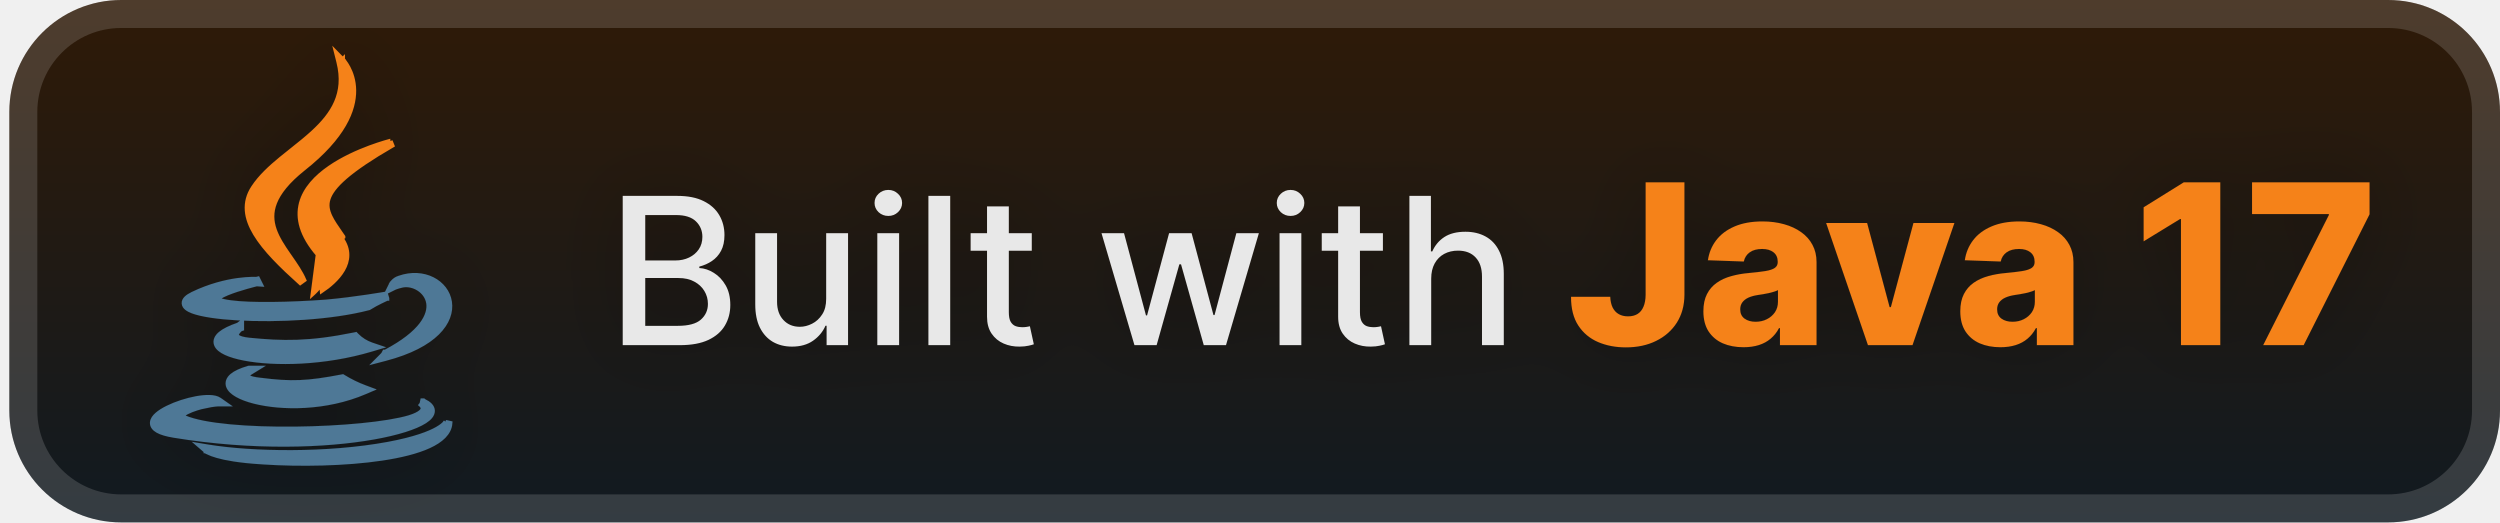
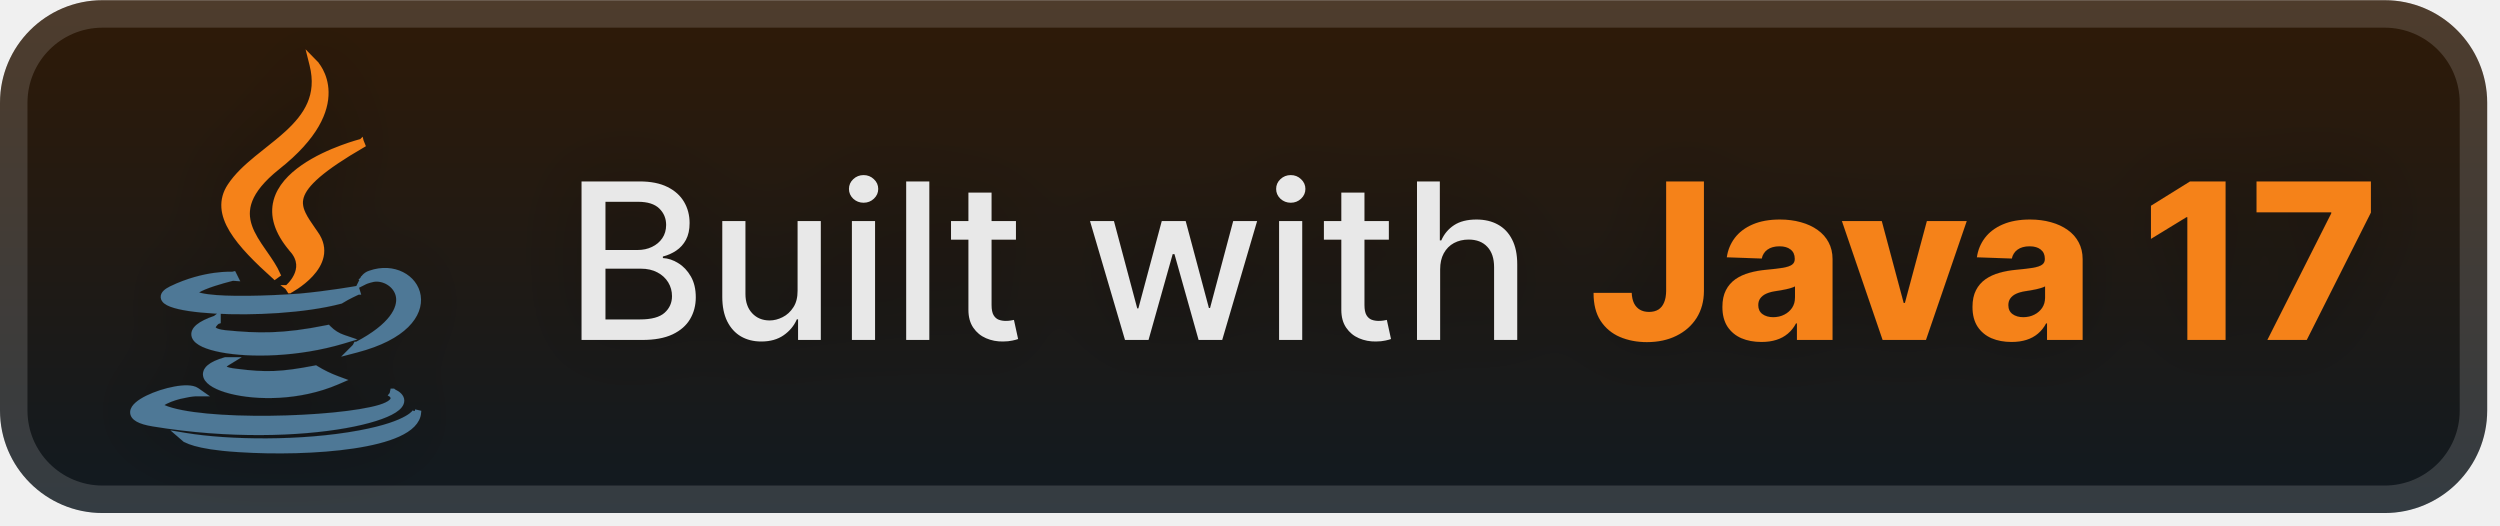
- <svg xmlns="http://www.w3.org/2000/svg" width="134" height="28" viewBox="0 0 134 28" fill="none">
+ <svg xmlns="http://www.w3.org/2000/svg" width="195" height="41" viewBox="0 0 195 41" fill="none">
  <g clip-path="url(#clip0_40_404)">
-     <rect x="0.5" y="-3.05176e-05" width="133.5" height="28" rx="6" fill="url(#paint0_linear_40_404)" />
+     <rect x="0" y="0.015" width="194.001" height="40.001" rx="8" fill="url(#paint0_linear_40_404)" />
    <g filter="url(#filter0_d_40_404)">
-       <path d="M9.32 23.338C13.586 24.038 17.478 23.886 20.032 23.432C21.305 23.205 22.261 22.901 22.763 22.58C22.89 22.499 22.993 22.414 23.066 22.323C23.139 22.232 23.186 22.128 23.184 22.016C23.179 21.796 22.993 21.63 22.728 21.504L22.699 21.48H22.654H22.648L22.61 21.657C22.574 21.701 22.574 21.701 22.574 21.701L22.576 21.703C22.578 21.705 22.582 21.709 22.587 21.714C22.598 21.725 22.611 21.74 22.625 21.76C22.653 21.801 22.674 21.849 22.671 21.898C22.669 21.943 22.647 22.012 22.544 22.097C22.438 22.185 22.253 22.284 21.941 22.38C20.767 22.732 18.283 22.965 15.816 22.992C14.584 23.005 13.363 22.967 12.317 22.868C11.267 22.769 10.408 22.609 9.893 22.385L9.893 22.384C9.808 22.348 9.772 22.317 9.76 22.3C9.754 22.292 9.755 22.292 9.757 22.287C9.757 22.287 9.757 22.286 9.757 22.285C9.763 22.27 9.783 22.241 9.831 22.203C9.877 22.166 9.94 22.127 10.016 22.087C10.322 21.929 10.778 21.798 10.995 21.764L10.995 21.765L11.004 21.763C11.23 21.71 11.404 21.684 11.519 21.671C11.577 21.665 11.62 21.662 11.649 21.66C11.663 21.659 11.673 21.659 11.68 21.659L11.687 21.659L11.688 21.659H11.688H11.688L11.688 21.659L11.688 21.659L11.688 21.659L12.085 21.659L11.76 21.431C11.627 21.338 11.434 21.302 11.229 21.296C11.018 21.29 10.773 21.315 10.518 21.361C10.007 21.455 9.437 21.64 8.991 21.86C8.767 21.97 8.57 22.091 8.424 22.218C8.283 22.34 8.169 22.488 8.161 22.654C8.152 22.835 8.269 22.979 8.457 23.084C8.644 23.189 8.928 23.274 9.32 23.338ZM9.32 23.338C9.32 23.338 9.32 23.338 9.32 23.338L9.34 23.215L9.32 23.338C9.32 23.338 9.32 23.338 9.32 23.338ZM23.885 22.628C23.884 22.63 23.881 22.634 23.877 22.641C23.868 22.655 23.85 22.679 23.819 22.712C23.758 22.777 23.642 22.876 23.435 22.994C23.02 23.231 22.243 23.54 20.81 23.807C17.551 24.412 13.509 24.34 11.138 23.95L10.699 23.877L11.037 24.168L11.118 24.073C11.037 24.168 11.037 24.168 11.037 24.168L11.037 24.168L11.037 24.169L11.039 24.169L11.041 24.172L11.05 24.178C11.056 24.183 11.065 24.189 11.076 24.197C11.1 24.212 11.133 24.231 11.18 24.254C11.274 24.301 11.423 24.361 11.649 24.425C12.086 24.55 12.819 24.689 14.018 24.763L14.135 24.771C16.062 24.897 18.5 24.861 20.478 24.564C21.465 24.416 22.346 24.201 22.992 23.904C23.63 23.611 24.083 23.216 24.124 22.687L23.885 22.632C23.883 22.631 23.883 22.631 23.883 22.631L23.884 22.631L23.884 22.63L23.884 22.629L23.885 22.628ZM23.885 22.628L23.885 22.628L23.885 22.627C23.885 22.627 23.885 22.628 23.885 22.628ZM13.43 19.959L13.43 19.959L13.431 19.959L13.431 19.959L13.431 19.959L13.809 19.727H13.365H13.364H13.347L13.33 19.732C12.915 19.85 12.619 19.988 12.437 20.142C12.345 20.221 12.278 20.308 12.243 20.404C12.207 20.503 12.208 20.604 12.242 20.7C12.307 20.884 12.485 21.041 12.715 21.17C12.949 21.302 13.259 21.419 13.623 21.512C15.074 21.885 17.46 21.912 19.57 21.005L19.857 20.882L19.564 20.773C19.163 20.624 18.777 20.436 18.412 20.211L18.371 20.186L18.323 20.195C16.484 20.55 15.607 20.585 13.95 20.372L13.947 20.372C13.604 20.337 13.417 20.28 13.321 20.227C13.275 20.2 13.259 20.179 13.254 20.17C13.25 20.163 13.249 20.157 13.251 20.147C13.258 20.117 13.29 20.072 13.342 20.026C13.365 20.005 13.388 19.988 13.405 19.976C13.413 19.97 13.42 19.965 13.425 19.962L13.43 19.959L13.43 19.959ZM12.957 17.526V17.274L12.771 17.416C12.328 17.567 12.012 17.725 11.817 17.888C11.619 18.054 11.518 18.253 11.594 18.462C11.662 18.65 11.859 18.796 12.107 18.911C12.362 19.03 12.701 19.129 13.103 19.206C14.707 19.515 17.387 19.477 19.914 18.72L20.29 18.608L19.918 18.482C19.615 18.379 19.339 18.206 19.114 17.977L19.066 17.928L19 17.942C16.558 18.439 15.148 18.404 13.343 18.226C13.002 18.19 12.826 18.124 12.742 18.061C12.703 18.031 12.688 18.005 12.681 17.987C12.675 17.968 12.674 17.945 12.682 17.916C12.698 17.853 12.748 17.782 12.806 17.72C12.834 17.691 12.86 17.667 12.879 17.65C12.884 17.646 12.888 17.642 12.892 17.639L12.957 17.617V17.527V17.526ZM13.862 15.037L13.818 14.948L13.734 14.968C13.722 14.968 13.705 14.967 13.685 14.966C13.637 14.965 13.568 14.964 13.48 14.966C13.303 14.97 13.049 14.985 12.737 15.028C12.113 15.115 11.255 15.315 10.316 15.769L10.316 15.769L10.315 15.769C10.174 15.839 10.063 15.911 9.986 15.986C9.91 16.061 9.855 16.154 9.862 16.261C9.869 16.368 9.934 16.451 10.011 16.512C10.089 16.575 10.194 16.628 10.316 16.675C10.803 16.861 11.688 16.988 12.747 17.048C14.872 17.169 17.768 17.026 19.76 16.503L19.779 16.498L19.796 16.487C19.986 16.366 20.221 16.243 20.411 16.15C20.506 16.104 20.588 16.065 20.647 16.038C20.676 16.024 20.7 16.014 20.715 16.006L20.734 15.998L20.738 15.996L20.739 15.996L20.74 15.996L20.74 15.996L20.74 15.996L20.74 15.995L20.668 15.758L20.689 15.881L20.668 15.758L20.668 15.758L20.667 15.758L20.666 15.758L20.663 15.759L20.65 15.761L20.596 15.771C20.55 15.779 20.481 15.79 20.394 15.805C20.219 15.834 19.969 15.874 19.67 15.918C19.071 16.007 18.273 16.114 17.476 16.185C15.52 16.328 13.432 16.363 12.379 16.221L12.378 16.221C12.07 16.181 11.872 16.134 11.755 16.084C11.697 16.059 11.669 16.038 11.657 16.025C11.656 16.024 11.655 16.023 11.654 16.023C11.657 16.017 11.662 16.009 11.674 15.995C11.695 15.972 11.728 15.944 11.776 15.912C11.872 15.848 12.008 15.781 12.17 15.714C12.492 15.58 12.894 15.456 13.217 15.364C13.378 15.318 13.519 15.28 13.619 15.255C13.67 15.242 13.71 15.232 13.737 15.225L13.757 15.22L13.96 15.234L13.863 15.039L13.862 15.037ZM21.081 15.308L20.968 15.252L20.802 15.587L21.136 15.42L21.136 15.42L21.136 15.42L21.136 15.42L21.136 15.42L21.136 15.42L21.14 15.418C21.143 15.417 21.149 15.414 21.157 15.411C21.173 15.404 21.198 15.394 21.234 15.381C21.305 15.356 21.415 15.322 21.569 15.287C22.15 15.175 22.857 15.578 22.968 16.228C23.077 16.866 22.621 17.839 20.659 18.868H20.611L20.576 18.937C20.562 18.965 20.548 18.986 20.539 18.999C20.534 19.005 20.531 19.009 20.529 19.011L20.527 19.013L20.527 19.013L20.205 19.337L20.648 19.221C21.996 18.869 22.895 18.376 23.44 17.838C23.987 17.298 24.18 16.709 24.099 16.184C23.938 15.132 22.715 14.438 21.398 14.903C21.247 14.947 21.141 15.034 21.073 15.107C21.039 15.144 21.013 15.179 20.996 15.205C20.988 15.218 20.981 15.229 20.977 15.237L20.971 15.247L20.97 15.25L20.969 15.251L20.969 15.252L20.969 15.252L20.969 15.252C20.969 15.252 20.968 15.252 21.081 15.308ZM20.527 19.013C20.527 19.013 20.527 19.013 20.527 19.013L20.527 19.013Z" fill="#4E7896" stroke="#4E7896" stroke-width="0.25" />
-       <path d="M17.05 13.637L17.049 13.636C16.16 12.605 15.94 11.692 16.147 10.9C16.352 10.118 16.965 9.489 17.669 9.002C18.375 8.513 19.188 8.154 19.823 7.918C20.14 7.8 20.414 7.712 20.609 7.653C20.706 7.624 20.784 7.602 20.837 7.588C20.864 7.58 20.885 7.575 20.899 7.571L20.915 7.567L20.919 7.566L20.921 7.566L20.921 7.565C20.921 7.565 20.921 7.565 20.951 7.687L20.921 7.565L21.014 7.795C19.86 8.464 19.054 9.012 18.509 9.481C17.963 9.951 17.691 10.332 17.588 10.666C17.487 10.994 17.542 11.294 17.697 11.618C17.825 11.888 18.017 12.163 18.235 12.478C18.284 12.549 18.334 12.621 18.385 12.695C18.385 12.696 18.386 12.696 18.386 12.697L18.283 12.767C19.186 14.024 17.947 15.1 17.261 15.564L17.05 13.637ZM17.05 13.637C17.292 13.914 17.391 14.178 17.41 14.415C17.43 14.654 17.369 14.877 17.276 15.07C17.183 15.264 17.058 15.426 16.956 15.539C16.905 15.595 16.861 15.639 16.829 15.669C16.813 15.684 16.801 15.695 16.792 15.702L16.783 15.71L16.781 15.712L16.781 15.712L17.05 13.637ZM18.276 3.286L18.366 3.198L18.043 2.869L18.155 3.316C18.371 4.178 18.288 4.882 18.025 5.489C17.76 6.099 17.31 6.621 16.777 7.109C16.421 7.436 16.035 7.742 15.648 8.05C15.453 8.205 15.257 8.36 15.064 8.519C14.495 8.987 13.957 9.48 13.582 10.051C13.318 10.449 13.215 10.858 13.245 11.278C13.275 11.694 13.437 12.113 13.69 12.532C14.195 13.369 15.08 14.239 16.093 15.15L16.291 15.007C16.109 14.59 15.827 14.185 15.55 13.787C15.521 13.745 15.493 13.704 15.464 13.663C15.157 13.22 14.868 12.782 14.707 12.319C14.549 11.862 14.517 11.382 14.727 10.852C14.939 10.316 15.401 9.718 16.255 9.037C18.425 7.323 18.98 5.877 18.966 4.836C18.959 4.318 18.811 3.911 18.664 3.633C18.591 3.494 18.517 3.387 18.462 3.314C18.434 3.277 18.411 3.249 18.394 3.23C18.386 3.22 18.379 3.213 18.374 3.207L18.368 3.201L18.366 3.199L18.366 3.199L18.366 3.198C18.366 3.198 18.366 3.198 18.276 3.286Z" fill="#F58219" stroke="#F58219" stroke-width="0.25" />
+       <path d="M32.34 32.096C32.339 32.099 32.336 32.105 32.33 32.114C32.317 32.134 32.292 32.168 32.249 32.213C32.163 32.304 32.001 32.443 31.711 32.608C31.13 32.94 30.043 33.373 28.036 33.746C23.473 34.594 17.814 34.493 14.495 33.946L13.88 33.845L14.352 34.252L14.466 34.119C14.352 34.252 14.353 34.252 14.353 34.252L14.353 34.252L14.354 34.253L14.355 34.254L14.359 34.257L14.371 34.266C14.38 34.273 14.392 34.282 14.408 34.292C14.441 34.313 14.488 34.34 14.553 34.373C14.685 34.438 14.893 34.523 15.21 34.613C15.822 34.787 16.848 34.981 18.527 35.086L18.69 35.096C21.389 35.272 24.802 35.222 27.57 34.806C28.953 34.599 30.186 34.298 31.091 33.882C31.985 33.472 32.618 32.919 32.676 32.179L32.341 32.101C32.339 32.1 32.339 32.1 32.339 32.1L32.339 32.1L32.339 32.099L32.34 32.097L32.34 32.096ZM32.34 32.096L32.341 32.095L32.341 32.095C32.341 32.095 32.341 32.095 32.34 32.096ZM17.704 28.359L17.704 28.359L17.704 28.359L17.704 28.359L17.704 28.359L18.234 28.035H17.613H17.612H17.587L17.564 28.041C16.982 28.207 16.567 28.399 16.313 28.616C16.185 28.725 16.09 28.847 16.041 28.983C15.991 29.121 15.993 29.262 16.04 29.397C16.131 29.655 16.381 29.874 16.702 30.055C17.03 30.24 17.464 30.403 17.973 30.534C20.005 31.056 23.346 31.093 26.3 29.824L26.702 29.651L26.292 29.499C25.73 29.29 25.19 29.027 24.679 28.712L24.621 28.676L24.554 28.689C21.98 29.187 20.752 29.235 18.432 28.938L18.432 28.938L18.428 28.937C17.948 28.888 17.685 28.809 17.551 28.734C17.487 28.697 17.464 28.668 17.457 28.654C17.451 28.644 17.45 28.636 17.453 28.623C17.462 28.58 17.507 28.518 17.58 28.453C17.613 28.424 17.645 28.4 17.668 28.383C17.68 28.375 17.69 28.368 17.696 28.364L17.703 28.36L17.704 28.359ZM17.042 24.953V24.599L16.781 24.799C16.161 25.011 15.719 25.232 15.446 25.46C15.168 25.692 15.026 25.97 15.133 26.264C15.229 26.526 15.504 26.731 15.851 26.892C16.208 27.058 16.683 27.198 17.245 27.305C19.491 27.737 23.243 27.685 26.782 26.625L27.308 26.467L26.788 26.291C26.362 26.148 25.976 25.905 25.661 25.584L25.595 25.516L25.501 25.535C22.083 26.231 20.109 26.181 17.582 25.933C17.105 25.883 16.858 25.79 16.74 25.701C16.685 25.66 16.664 25.624 16.655 25.598C16.646 25.571 16.645 25.539 16.656 25.499C16.679 25.41 16.749 25.311 16.83 25.225C16.868 25.184 16.905 25.15 16.932 25.127C16.939 25.121 16.945 25.115 16.95 25.111L17.042 25.08V24.954V24.953ZM30.721 30.522L30.68 30.488H30.617H30.61L30.556 30.737C30.505 30.798 30.505 30.798 30.505 30.798L30.508 30.8C30.511 30.803 30.517 30.809 30.524 30.816C30.539 30.831 30.558 30.853 30.577 30.881C30.617 30.938 30.645 31.005 30.641 31.074C30.638 31.136 30.607 31.233 30.463 31.353C30.315 31.475 30.057 31.614 29.62 31.748C27.976 32.242 24.498 32.568 21.044 32.606C19.32 32.624 17.609 32.571 16.145 32.432C14.675 32.293 13.472 32.069 12.752 31.755L12.751 31.755C12.632 31.704 12.582 31.66 12.565 31.636C12.557 31.626 12.558 31.625 12.56 31.619C12.56 31.618 12.561 31.617 12.561 31.616C12.57 31.595 12.598 31.555 12.665 31.5C12.73 31.448 12.817 31.394 12.923 31.339C13.351 31.117 13.991 30.934 14.294 30.887L14.294 30.887L14.306 30.884C14.624 30.811 14.866 30.774 15.028 30.756C15.109 30.747 15.17 30.743 15.21 30.741C15.229 30.74 15.244 30.739 15.253 30.739L15.263 30.739L15.265 30.739H15.265H15.265L15.265 30.739L15.265 30.739H15.265H15.821L15.365 30.42C15.179 30.29 14.91 30.24 14.621 30.231C14.327 30.222 13.984 30.257 13.626 30.323C12.911 30.454 12.114 30.712 11.488 31.02C11.175 31.174 10.899 31.344 10.695 31.521C10.498 31.693 10.337 31.901 10.326 32.133C10.313 32.386 10.478 32.587 10.741 32.734C11.003 32.882 11.4 33.001 11.949 33.09C17.921 34.07 23.372 33.857 26.947 33.221C28.729 32.904 30.067 32.479 30.77 32.029C30.947 31.916 31.092 31.796 31.194 31.669C31.296 31.541 31.362 31.396 31.359 31.239C31.353 30.931 31.092 30.698 30.721 30.522ZM18.308 21.468L18.246 21.344L18.129 21.372C18.112 21.371 18.089 21.37 18.06 21.369C17.994 21.367 17.897 21.366 17.773 21.369C17.526 21.375 17.17 21.396 16.733 21.456C15.859 21.577 14.658 21.857 13.343 22.492L13.343 22.492L13.342 22.493C13.144 22.591 12.989 22.691 12.882 22.797C12.775 22.902 12.699 23.032 12.708 23.182C12.718 23.331 12.809 23.447 12.916 23.534C13.025 23.621 13.173 23.696 13.344 23.761C14.026 24.022 15.264 24.199 16.747 24.284C19.722 24.453 23.777 24.253 26.566 23.52L26.593 23.513L26.616 23.499C26.882 23.329 27.211 23.157 27.477 23.026C27.61 22.961 27.725 22.907 27.807 22.869C27.848 22.85 27.881 22.835 27.904 22.825L27.929 22.814L27.936 22.811L27.937 22.81L27.938 22.81L27.938 22.81L27.837 22.478L27.867 22.65L27.837 22.478L27.837 22.478L27.836 22.478L27.835 22.478L27.83 22.479L27.811 22.482L27.737 22.495C27.671 22.506 27.575 22.523 27.453 22.543C27.209 22.583 26.859 22.639 26.44 22.702C25.601 22.826 24.484 22.976 23.368 23.076C20.629 23.275 17.706 23.324 16.232 23.126L16.231 23.126C15.799 23.07 15.522 23.003 15.359 22.934C15.277 22.899 15.238 22.869 15.221 22.851C15.219 22.85 15.218 22.849 15.217 22.848C15.221 22.841 15.228 22.828 15.245 22.81C15.274 22.777 15.32 22.738 15.387 22.693C15.521 22.604 15.713 22.51 15.939 22.416C16.39 22.229 16.953 22.054 17.405 21.925C17.631 21.861 17.828 21.809 17.969 21.773C18.039 21.755 18.095 21.741 18.134 21.731L18.161 21.724L18.445 21.744L18.309 21.47L18.308 21.468ZM28.415 21.847L28.258 21.769L28.025 22.238L28.492 22.004L28.492 22.004L28.493 22.004L28.493 22.004L28.493 22.004L28.493 22.004L28.497 22.002C28.502 22 28.51 21.996 28.521 21.991C28.544 21.982 28.58 21.967 28.629 21.95C28.728 21.915 28.883 21.866 29.098 21.818C29.912 21.661 30.902 22.225 31.058 23.135C31.21 24.029 30.571 25.391 27.824 26.832H27.757L27.709 26.928C27.689 26.968 27.67 26.997 27.656 27.015C27.65 27.023 27.645 27.029 27.642 27.032L27.64 27.035L27.64 27.035L27.64 27.035L27.189 27.488L27.81 27.326C29.696 26.833 30.955 26.143 31.718 25.389C32.484 24.633 32.754 23.809 32.642 23.073C32.416 21.601 30.704 20.63 28.859 21.28C28.648 21.342 28.499 21.463 28.404 21.566C28.356 21.618 28.321 21.667 28.297 21.703C28.285 21.721 28.276 21.737 28.269 21.748L28.262 21.762L28.259 21.767L28.259 21.768L28.258 21.769L28.258 21.769L28.258 21.769C28.258 21.769 28.258 21.769 28.415 21.847Z" fill="#4E7896" stroke="#4E7896" stroke-width="0.35" />
+       <path d="M24.488 5.015L24.613 4.893L24.161 4.431L24.318 5.058C24.621 6.265 24.505 7.25 24.136 8.1C23.765 8.955 23.135 9.685 22.39 10.369C21.891 10.826 21.351 11.255 20.808 11.686C20.535 11.902 20.261 12.12 19.991 12.342C19.194 12.998 18.442 13.688 17.916 14.488C17.547 15.044 17.402 15.618 17.444 16.205C17.486 16.788 17.713 17.374 18.067 17.961C18.774 19.132 20.013 20.351 21.432 21.627L21.709 21.427C21.454 20.842 21.059 20.275 20.672 19.718C20.631 19.66 20.591 19.602 20.551 19.544C20.121 18.924 19.716 18.311 19.491 17.663C19.269 17.023 19.225 16.351 19.519 15.608C19.816 14.859 20.463 14.021 21.658 13.067C24.697 10.668 25.474 8.643 25.454 7.186C25.444 6.461 25.237 5.891 25.031 5.501C24.928 5.306 24.826 5.157 24.748 5.054C24.709 5.003 24.677 4.964 24.653 4.937C24.641 4.924 24.632 4.913 24.625 4.906L24.617 4.897L24.614 4.894L24.614 4.894L24.613 4.893C24.613 4.893 24.613 4.893 24.488 5.015ZM22.394 22.413L22.394 22.413C22.394 22.413 22.394 22.413 22.395 22.414L22.585 22.704L22.505 22.549C22.585 22.704 22.585 22.704 22.585 22.704L22.585 22.704L22.586 22.704L22.588 22.702L22.597 22.698L22.63 22.68C22.657 22.665 22.698 22.643 22.748 22.614C22.848 22.555 22.989 22.47 23.152 22.36C23.478 22.14 23.898 21.82 24.265 21.421C24.631 21.024 24.956 20.538 25.072 19.985C25.19 19.426 25.09 18.816 24.641 18.19C24.569 18.085 24.499 17.984 24.43 17.886C24.125 17.445 23.857 17.059 23.677 16.681C23.461 16.227 23.383 15.807 23.524 15.349C23.669 14.881 24.05 14.347 24.814 13.689C25.577 13.033 26.706 12.265 28.321 11.329L28.191 11.007L28.233 11.177C28.191 11.007 28.191 11.007 28.191 11.007L28.19 11.008L28.189 11.008L28.183 11.009L28.16 11.015C28.14 11.02 28.111 11.028 28.074 11.038C27.999 11.059 27.89 11.089 27.754 11.13C27.481 11.212 27.098 11.335 26.653 11.501C25.765 11.831 24.626 12.333 23.638 13.018C22.653 13.701 21.793 14.581 21.507 15.677C21.217 16.785 21.525 18.063 22.77 19.507L22.903 19.393L22.771 19.508C23.11 19.896 23.249 20.265 23.276 20.598C23.303 20.932 23.219 21.244 23.088 21.515C22.957 21.786 22.783 22.012 22.64 22.171C22.569 22.25 22.506 22.311 22.462 22.353C22.44 22.373 22.422 22.389 22.41 22.399L22.397 22.41L22.395 22.413L22.394 22.413ZM24.363 5.138C24.363 5.138 24.363 5.138 24.363 5.138L24.363 5.138Z" fill="#F58219" stroke="#F58219" stroke-width="0.35" />
    </g>
    <g filter="url(#filter1_d_40_404)">
-       <path d="M33.378 18.5V10.5H36.308C36.876 10.5 37.346 10.594 37.718 10.781C38.091 10.966 38.369 11.217 38.554 11.535C38.739 11.85 38.831 12.206 38.831 12.601C38.831 12.935 38.77 13.216 38.648 13.445C38.526 13.672 38.361 13.854 38.156 13.992C37.953 14.128 37.729 14.226 37.484 14.289V14.367C37.749 14.38 38.009 14.466 38.261 14.625C38.516 14.781 38.727 15.004 38.894 15.293C39.061 15.582 39.144 15.934 39.144 16.348C39.144 16.756 39.048 17.124 38.855 17.449C38.665 17.772 38.371 18.029 37.972 18.219C37.574 18.406 37.065 18.5 36.445 18.5H33.378ZM34.585 17.465H36.328C36.906 17.465 37.32 17.353 37.57 17.129C37.82 16.905 37.945 16.625 37.945 16.289C37.945 16.036 37.881 15.805 37.753 15.594C37.626 15.383 37.444 15.215 37.206 15.09C36.972 14.965 36.694 14.902 36.371 14.902H34.585V17.465ZM34.585 13.961H36.203C36.474 13.961 36.717 13.909 36.933 13.805C37.152 13.7 37.325 13.555 37.453 13.367C37.583 13.177 37.648 12.953 37.648 12.695C37.648 12.365 37.532 12.087 37.3 11.863C37.069 11.639 36.713 11.527 36.234 11.527H34.585V13.961ZM44.283 16.012V12.5H45.455V18.5H44.306V17.461H44.244C44.106 17.781 43.884 18.048 43.58 18.262C43.278 18.473 42.901 18.578 42.451 18.578C42.065 18.578 41.724 18.494 41.427 18.324C41.133 18.152 40.901 17.898 40.732 17.562C40.565 17.227 40.482 16.811 40.482 16.316V12.5H41.65V16.176C41.65 16.585 41.763 16.91 41.99 17.152C42.216 17.395 42.511 17.516 42.873 17.516C43.091 17.516 43.309 17.461 43.525 17.352C43.744 17.242 43.925 17.077 44.068 16.855C44.214 16.634 44.285 16.353 44.283 16.012ZM47.024 18.5V12.5H48.192V18.5H47.024ZM47.614 11.574C47.411 11.574 47.236 11.507 47.09 11.371C46.947 11.233 46.876 11.069 46.876 10.879C46.876 10.686 46.947 10.522 47.09 10.387C47.236 10.249 47.411 10.18 47.614 10.18C47.817 10.18 47.99 10.249 48.133 10.387C48.279 10.522 48.352 10.686 48.352 10.879C48.352 11.069 48.279 11.233 48.133 11.371C47.99 11.507 47.817 11.574 47.614 11.574ZM50.931 10.5V18.5H49.763V10.5H50.931ZM55.303 12.5V13.438H52.026V12.5H55.303ZM52.905 11.062H54.073V16.738C54.073 16.965 54.107 17.135 54.174 17.25C54.242 17.362 54.329 17.439 54.436 17.48C54.545 17.52 54.664 17.539 54.791 17.539C54.885 17.539 54.967 17.532 55.038 17.52C55.108 17.506 55.163 17.496 55.202 17.488L55.413 18.453C55.345 18.479 55.248 18.505 55.123 18.531C54.998 18.56 54.842 18.576 54.655 18.578C54.347 18.583 54.061 18.529 53.795 18.414C53.53 18.299 53.315 18.122 53.151 17.883C52.987 17.643 52.905 17.342 52.905 16.98V11.062ZM60.807 18.5L59.041 12.5H60.248L61.424 16.906H61.483L62.663 12.5H63.87L65.041 16.887H65.1L66.268 12.5H67.475L65.713 18.5H64.522L63.303 14.168H63.213L61.995 18.5H60.807ZM68.584 18.5V12.5H69.751V18.5H68.584ZM69.173 11.574C68.97 11.574 68.796 11.507 68.65 11.371C68.507 11.233 68.435 11.069 68.435 10.879C68.435 10.686 68.507 10.522 68.65 10.387C68.796 10.249 68.97 10.18 69.173 10.18C69.376 10.18 69.55 10.249 69.693 10.387C69.839 10.522 69.912 10.686 69.912 10.879C69.912 11.069 69.839 11.233 69.693 11.371C69.55 11.507 69.376 11.574 69.173 11.574ZM74.124 12.5V13.438H70.846V12.5H74.124ZM71.725 11.062H72.893V16.738C72.893 16.965 72.927 17.135 72.995 17.25C73.062 17.362 73.15 17.439 73.256 17.48C73.366 17.52 73.484 17.539 73.612 17.539C73.706 17.539 73.788 17.532 73.858 17.52C73.928 17.506 73.983 17.496 74.022 17.488L74.233 18.453C74.165 18.479 74.069 18.505 73.944 18.531C73.819 18.56 73.663 18.576 73.475 18.578C73.168 18.583 72.881 18.529 72.616 18.414C72.35 18.299 72.135 18.122 71.971 17.883C71.807 17.643 71.725 17.342 71.725 16.98V11.062ZM76.712 14.938V18.5H75.544V10.5H76.697V13.476H76.771C76.912 13.154 77.126 12.897 77.415 12.707C77.705 12.517 78.082 12.422 78.548 12.422C78.96 12.422 79.319 12.507 79.626 12.676C79.936 12.845 80.176 13.098 80.345 13.434C80.517 13.767 80.603 14.184 80.603 14.684V18.5H79.435V14.824C79.435 14.384 79.322 14.043 79.095 13.801C78.869 13.556 78.553 13.434 78.15 13.434C77.874 13.434 77.626 13.492 77.408 13.609C77.192 13.726 77.021 13.898 76.896 14.125C76.774 14.349 76.712 14.62 76.712 14.938Z" fill="#E8E8E8" />
-       <path d="M88.206 9.773H90.285V15.807C90.282 16.372 90.147 16.866 89.88 17.29C89.613 17.71 89.244 18.037 88.772 18.27C88.303 18.503 87.761 18.619 87.144 18.619C86.599 18.619 86.103 18.524 85.657 18.334C85.214 18.143 84.86 17.848 84.596 17.447C84.335 17.047 84.206 16.534 84.208 15.909H86.309C86.318 16.134 86.36 16.325 86.437 16.484C86.517 16.641 86.626 16.759 86.765 16.838C86.904 16.918 87.07 16.957 87.264 16.957C87.465 16.957 87.636 16.915 87.775 16.829C87.914 16.741 88.019 16.612 88.09 16.442C88.164 16.271 88.203 16.06 88.206 15.807V9.773ZM93.454 18.611C93.037 18.611 92.666 18.541 92.342 18.402C92.021 18.26 91.767 18.047 91.579 17.763C91.395 17.476 91.302 17.116 91.302 16.685C91.302 16.321 91.366 16.014 91.494 15.764C91.622 15.514 91.798 15.311 92.023 15.155C92.247 14.998 92.505 14.881 92.798 14.801C93.091 14.719 93.403 14.663 93.736 14.635C94.108 14.601 94.407 14.565 94.635 14.528C94.862 14.489 95.027 14.433 95.129 14.362C95.234 14.288 95.287 14.185 95.287 14.051V14.03C95.287 13.811 95.212 13.642 95.061 13.523C94.91 13.403 94.707 13.344 94.452 13.344C94.176 13.344 93.954 13.403 93.787 13.523C93.619 13.642 93.513 13.807 93.467 14.017L91.545 13.949C91.602 13.551 91.748 13.196 91.984 12.883C92.223 12.568 92.55 12.321 92.964 12.142C93.382 11.96 93.883 11.869 94.469 11.869C94.886 11.869 95.271 11.919 95.623 12.018C95.976 12.115 96.282 12.257 96.544 12.445C96.805 12.629 97.007 12.857 97.149 13.126C97.294 13.396 97.366 13.704 97.366 14.051V18.5H95.406V17.588H95.355C95.239 17.81 95.089 17.997 94.907 18.151C94.729 18.304 94.517 18.419 94.273 18.496C94.031 18.572 93.758 18.611 93.454 18.611ZM94.098 17.247C94.322 17.247 94.524 17.202 94.703 17.111C94.885 17.02 95.03 16.895 95.138 16.736C95.246 16.574 95.3 16.386 95.3 16.173V15.551C95.24 15.582 95.168 15.611 95.082 15.636C95 15.662 94.909 15.686 94.809 15.709C94.71 15.732 94.608 15.751 94.503 15.768C94.398 15.786 94.297 15.801 94.2 15.815C94.004 15.847 93.837 15.895 93.697 15.96C93.561 16.026 93.456 16.111 93.382 16.216C93.311 16.318 93.275 16.44 93.275 16.582C93.275 16.798 93.352 16.963 93.505 17.077C93.662 17.19 93.859 17.247 94.098 17.247ZM104.756 11.954L102.51 18.5H100.123L97.882 11.954H100.077L101.283 16.463H101.351L102.561 11.954H104.756ZM107.224 18.611C106.806 18.611 106.436 18.541 106.112 18.402C105.791 18.26 105.536 18.047 105.349 17.763C105.164 17.476 105.072 17.116 105.072 16.685C105.072 16.321 105.136 16.014 105.264 15.764C105.392 15.514 105.568 15.311 105.792 15.155C106.017 14.998 106.275 14.881 106.568 14.801C106.86 14.719 107.173 14.663 107.505 14.635C107.877 14.601 108.177 14.565 108.404 14.528C108.632 14.489 108.796 14.433 108.899 14.362C109.004 14.288 109.056 14.185 109.056 14.051V14.03C109.056 13.811 108.981 13.642 108.83 13.523C108.68 13.403 108.477 13.344 108.221 13.344C107.946 13.344 107.724 13.403 107.556 13.523C107.389 13.642 107.282 13.807 107.237 14.017L105.315 13.949C105.372 13.551 105.518 13.196 105.754 12.883C105.992 12.568 106.319 12.321 106.734 12.142C107.151 11.96 107.653 11.869 108.238 11.869C108.656 11.869 109.041 11.919 109.393 12.018C109.745 12.115 110.052 12.257 110.313 12.445C110.575 12.629 110.776 12.857 110.919 13.126C111.063 13.396 111.136 13.704 111.136 14.051V18.5H109.176V17.588H109.125C109.008 17.81 108.859 17.997 108.677 18.151C108.498 18.304 108.286 18.419 108.042 18.496C107.801 18.572 107.528 18.611 107.224 18.611ZM107.867 17.247C108.092 17.247 108.294 17.202 108.473 17.111C108.654 17.02 108.799 16.895 108.907 16.736C109.015 16.574 109.069 16.386 109.069 16.173V15.551C109.009 15.582 108.937 15.611 108.852 15.636C108.769 15.662 108.678 15.686 108.579 15.709C108.48 15.732 108.377 15.751 108.272 15.768C108.167 15.786 108.066 15.801 107.97 15.815C107.774 15.847 107.606 15.895 107.467 15.96C107.33 16.026 107.225 16.111 107.151 16.216C107.08 16.318 107.045 16.44 107.045 16.582C107.045 16.798 107.122 16.963 107.275 17.077C107.431 17.19 107.629 17.247 107.867 17.247ZM119.007 9.773V18.5H116.901V11.741H116.85L114.899 12.935V11.111L117.051 9.773H119.007ZM121.307 18.5L124.827 11.528V11.473H120.71V9.773H127.008V11.486L123.476 18.5H121.307Z" fill="#F58219" />
+       <path d="M45.36 26.516V14.152H49.888C50.765 14.152 51.492 14.297 52.067 14.587C52.643 14.873 53.073 15.261 53.359 15.752C53.645 16.239 53.788 16.788 53.788 17.4C53.788 17.915 53.693 18.35 53.504 18.704C53.315 19.054 53.061 19.336 52.743 19.549C52.429 19.759 52.083 19.912 51.705 20.008V20.129C52.116 20.149 52.516 20.282 52.906 20.527C53.301 20.769 53.627 21.113 53.884 21.56C54.142 22.006 54.271 22.55 54.271 23.19C54.271 23.822 54.122 24.389 53.824 24.892C53.53 25.391 53.075 25.788 52.46 26.081C51.844 26.371 51.057 26.516 50.099 26.516H45.36ZM47.226 24.916H49.918C50.812 24.916 51.452 24.743 51.838 24.397C52.224 24.051 52.417 23.618 52.417 23.099C52.417 22.709 52.319 22.351 52.122 22.025C51.924 21.699 51.643 21.439 51.276 21.246C50.914 21.053 50.484 20.956 49.985 20.956H47.226V24.916ZM47.226 19.501H49.725C50.144 19.501 50.52 19.421 50.854 19.26C51.192 19.099 51.46 18.873 51.657 18.584C51.858 18.29 51.959 17.944 51.959 17.545C51.959 17.034 51.779 16.605 51.421 16.259C51.063 15.913 50.514 15.74 49.773 15.74H47.226V19.501ZM62.212 22.671V17.243H64.023V26.516H62.249V24.91H62.152C61.939 25.405 61.597 25.818 61.126 26.148C60.659 26.474 60.077 26.637 59.381 26.637C58.785 26.637 58.258 26.506 57.799 26.244C57.345 25.979 56.986 25.586 56.725 25.067C56.467 24.548 56.338 23.906 56.338 23.141V17.243H58.144V22.924C58.144 23.556 58.319 24.059 58.669 24.433C59.019 24.808 59.474 24.995 60.033 24.995C60.371 24.995 60.707 24.91 61.041 24.741C61.379 24.572 61.659 24.317 61.88 23.974C62.106 23.632 62.216 23.198 62.212 22.671ZM66.449 26.516V17.243H68.254V26.516H66.449ZM67.36 15.813C67.046 15.813 66.777 15.708 66.551 15.499C66.33 15.285 66.219 15.032 66.219 14.738C66.219 14.44 66.33 14.187 66.551 13.977C66.777 13.764 67.046 13.657 67.36 13.657C67.674 13.657 67.942 13.764 68.163 13.977C68.389 14.187 68.501 14.44 68.501 14.738C68.501 15.032 68.389 15.285 68.163 15.499C67.942 15.708 67.674 15.813 67.36 15.813ZM72.487 14.152V26.516H70.682V14.152H72.487ZM79.244 17.243V18.692H74.179V17.243H79.244ZM75.537 15.022H77.342V23.793C77.342 24.143 77.395 24.407 77.499 24.584C77.604 24.757 77.739 24.876 77.904 24.94C78.073 25.001 78.256 25.031 78.453 25.031C78.598 25.031 78.725 25.021 78.834 25.001C78.942 24.981 79.027 24.965 79.087 24.953L79.413 26.444C79.308 26.484 79.159 26.524 78.966 26.564C78.773 26.609 78.532 26.633 78.242 26.637C77.767 26.645 77.324 26.56 76.914 26.383C76.503 26.206 76.171 25.933 75.918 25.562C75.664 25.192 75.537 24.727 75.537 24.168V15.022ZM87.75 26.516L85.021 17.243H86.887L88.704 24.053H88.794L90.618 17.243H92.483L94.294 24.023H94.385L96.19 17.243H98.055L95.332 26.516H93.491L91.608 19.821H91.469L89.585 26.516H87.75ZM99.768 26.516V17.243H101.573V26.516H99.768ZM100.68 15.813C100.366 15.813 100.096 15.708 99.871 15.499C99.649 15.285 99.539 15.032 99.539 14.738C99.539 14.44 99.649 14.187 99.871 13.977C100.096 13.764 100.366 13.657 100.68 13.657C100.994 13.657 101.261 13.764 101.483 13.977C101.708 14.187 101.821 14.44 101.821 14.738C101.821 15.032 101.708 15.285 101.483 15.499C101.261 15.708 100.994 15.813 100.68 15.813ZM108.33 17.243V18.692H103.265V17.243H108.33ZM104.623 15.022H106.428V23.793C106.428 24.143 106.481 24.407 106.585 24.584C106.69 24.757 106.825 24.876 106.99 24.94C107.159 25.001 107.342 25.031 107.539 25.031C107.684 25.031 107.811 25.021 107.919 25.001C108.028 24.981 108.113 24.965 108.173 24.953L108.499 26.444C108.394 26.484 108.245 26.524 108.052 26.564C107.859 26.609 107.618 26.633 107.328 26.637C106.853 26.645 106.41 26.56 106 26.383C105.589 26.206 105.257 25.933 105.004 25.562C104.75 25.192 104.623 24.727 104.623 24.168V15.022ZM112.331 21.01V26.516H110.526V14.152H112.307V18.753H112.421C112.639 18.253 112.971 17.857 113.418 17.563C113.864 17.27 114.448 17.123 115.168 17.123C115.804 17.123 116.36 17.253 116.834 17.515C117.313 17.777 117.684 18.167 117.945 18.686C118.211 19.201 118.344 19.845 118.344 20.618V26.516H116.539V20.835C116.539 20.155 116.364 19.628 116.013 19.254C115.663 18.875 115.176 18.686 114.553 18.686C114.126 18.686 113.744 18.777 113.406 18.958C113.071 19.139 112.808 19.404 112.615 19.755C112.426 20.101 112.331 20.519 112.331 21.01Z" fill="#E8E8E8" />
+       <path d="M129.96 14.152H132.906V22.701C132.902 23.502 132.711 24.202 132.333 24.802C131.955 25.397 131.431 25.86 130.763 26.19C130.099 26.52 129.331 26.685 128.457 26.685C127.684 26.685 126.982 26.55 126.35 26.281C125.722 26.011 125.221 25.592 124.847 25.025C124.477 24.457 124.294 23.731 124.298 22.846H127.274C127.286 23.163 127.346 23.435 127.455 23.661C127.568 23.882 127.723 24.049 127.92 24.162C128.117 24.274 128.353 24.331 128.626 24.331C128.912 24.331 129.153 24.27 129.351 24.15C129.548 24.025 129.697 23.842 129.797 23.6C129.902 23.359 129.956 23.059 129.96 22.701V14.152ZM137.396 26.673C136.805 26.673 136.28 26.574 135.821 26.377C135.366 26.176 135.006 25.874 134.74 25.472C134.479 25.065 134.348 24.556 134.348 23.944C134.348 23.429 134.438 22.994 134.619 22.64C134.801 22.286 135.05 21.998 135.368 21.777C135.686 21.556 136.052 21.389 136.467 21.276C136.881 21.159 137.324 21.081 137.795 21.041C138.322 20.992 138.747 20.942 139.069 20.89C139.391 20.833 139.624 20.755 139.769 20.654C139.918 20.549 139.992 20.403 139.992 20.213V20.183C139.992 19.873 139.886 19.634 139.672 19.465C139.459 19.296 139.171 19.211 138.809 19.211C138.419 19.211 138.105 19.296 137.867 19.465C137.63 19.634 137.479 19.867 137.415 20.165L134.692 20.069C134.772 19.505 134.98 19.002 135.314 18.559C135.652 18.113 136.115 17.762 136.702 17.509C137.294 17.251 138.004 17.123 138.833 17.123C139.425 17.123 139.97 17.193 140.469 17.334C140.968 17.471 141.403 17.672 141.773 17.938C142.143 18.199 142.429 18.521 142.63 18.904C142.836 19.286 142.938 19.723 142.938 20.213V26.516H140.161V25.224H140.089C139.924 25.538 139.713 25.804 139.455 26.021C139.201 26.238 138.902 26.401 138.555 26.51C138.213 26.619 137.827 26.673 137.396 26.673ZM138.308 24.741C138.626 24.741 138.912 24.677 139.165 24.548C139.423 24.419 139.628 24.242 139.781 24.017C139.934 23.787 140.01 23.522 140.01 23.22V22.338C139.926 22.383 139.823 22.423 139.702 22.459C139.586 22.495 139.457 22.53 139.316 22.562C139.175 22.594 139.03 22.622 138.881 22.646C138.733 22.671 138.59 22.693 138.453 22.713C138.175 22.757 137.938 22.826 137.74 22.918C137.547 23.011 137.398 23.131 137.294 23.28C137.193 23.425 137.143 23.598 137.143 23.799C137.143 24.105 137.252 24.339 137.469 24.5C137.69 24.661 137.97 24.741 138.308 24.741ZM153.406 17.243L150.225 26.516H146.844L143.669 17.243H146.778L148.486 23.63H148.583L150.297 17.243H153.406ZM156.903 26.673C156.312 26.673 155.786 26.574 155.328 26.377C154.873 26.176 154.513 25.874 154.247 25.472C153.985 25.065 153.855 24.556 153.855 23.944C153.855 23.429 153.945 22.994 154.126 22.64C154.307 22.286 154.557 21.998 154.875 21.777C155.193 21.556 155.559 21.389 155.974 21.276C156.388 21.159 156.831 21.081 157.302 21.041C157.829 20.992 158.253 20.942 158.575 20.89C158.897 20.833 159.131 20.755 159.276 20.654C159.425 20.549 159.499 20.403 159.499 20.213V20.183C159.499 19.873 159.392 19.634 159.179 19.465C158.966 19.296 158.678 19.211 158.316 19.211C157.925 19.211 157.612 19.296 157.374 19.465C157.137 19.634 156.986 19.867 156.921 20.165L154.199 20.069C154.279 19.505 154.486 19.002 154.82 18.559C155.159 18.113 155.621 17.762 156.209 17.509C156.801 17.251 157.511 17.123 158.34 17.123C158.932 17.123 159.477 17.193 159.976 17.334C160.475 17.471 160.91 17.672 161.28 17.938C161.65 18.199 161.936 18.521 162.137 18.904C162.342 19.286 162.445 19.723 162.445 20.213V26.516H159.668V25.224H159.596C159.431 25.538 159.219 25.804 158.962 26.021C158.708 26.238 158.408 26.401 158.062 26.51C157.72 26.619 157.334 26.673 156.903 26.673ZM157.815 24.741C158.133 24.741 158.418 24.677 158.672 24.548C158.93 24.419 159.135 24.242 159.288 24.017C159.441 23.787 159.517 23.522 159.517 23.22V22.338C159.433 22.383 159.33 22.423 159.209 22.459C159.093 22.495 158.964 22.53 158.823 22.562C158.682 22.594 158.537 22.622 158.388 22.646C158.239 22.671 158.097 22.693 157.96 22.713C157.682 22.757 157.445 22.826 157.247 22.918C157.054 23.011 156.905 23.131 156.801 23.28C156.7 23.425 156.65 23.598 156.65 23.799C156.65 24.105 156.758 24.339 156.976 24.5C157.197 24.661 157.477 24.741 157.815 24.741ZM173.595 14.152V26.516H170.613V16.942H170.541L167.776 18.632V16.048L170.824 14.152H173.595ZM176.854 26.516L181.84 16.64V16.561H176.009V14.152H184.931V16.579L179.927 26.516H176.854Z" fill="#F58219" />
    </g>
  </g>
-   <rect x="1.25" y="0.75" width="132" height="26.5" rx="5.25" stroke="white" stroke-opacity="0.15" stroke-width="1.5" />
+   <rect x="1.072" y="1.087" width="191.858" height="37.858" rx="6.929" stroke="white" stroke-opacity="0.15" stroke-width="2.143" />
  <defs>
-     <filter id="filter0_d_40_404" x="2.5" y="-1.549" width="28" height="30.513" filterUnits="userSpaceOnUse" color-interpolation-filters="sRGB">
+     <filter id="filter0_d_40_404" x="2.4" y="-1.753" width="39.202" height="42.72" filterUnits="userSpaceOnUse" color-interpolation-filters="sRGB">
      <feFlood flood-opacity="0" result="BackgroundImageFix" />
      <feColorMatrix in="SourceAlpha" type="matrix" values="0 0 0 0 0 0 0 0 0 0 0 0 0 0 0 0 0 0 127 0" result="hardAlpha" />
      <feOffset />
-       <feGaussianBlur stdDeviation="2" />
+       <feGaussianBlur stdDeviation="2.8" />
      <feComposite in2="hardAlpha" operator="out" />
      <feColorMatrix type="matrix" values="0 0 0 0 0 0 0 0 0 0 0 0 0 0 0 0 0 0 0.25 0" />
      <feBlend mode="normal" in2="BackgroundImageFix" result="effect1_dropShadow_40_404" />
      <feBlend mode="normal" in="SourceGraphic" in2="effect1_dropShadow_40_404" result="shape" />
    </filter>
-     <filter id="filter1_d_40_404" x="28.5" y="3.5" width="103.5" height="21" filterUnits="userSpaceOnUse" color-interpolation-filters="sRGB">
+     <filter id="filter1_d_40_404" x="38.288" y="3.802" width="153.429" height="32.429" filterUnits="userSpaceOnUse" color-interpolation-filters="sRGB">
      <feFlood flood-opacity="0" result="BackgroundImageFix" />
      <feColorMatrix in="SourceAlpha" type="matrix" values="0 0 0 0 0 0 0 0 0 0 0 0 0 0 0 0 0 0 127 0" result="hardAlpha" />
      <feOffset />
-       <feGaussianBlur stdDeviation="2" />
+       <feGaussianBlur stdDeviation="2.857" />
      <feComposite in2="hardAlpha" operator="out" />
      <feColorMatrix type="matrix" values="0 0 0 0 0 0 0 0 0 0 0 0 0 0 0 0 0 0 0.25 0" />
      <feBlend mode="normal" in2="BackgroundImageFix" result="effect1_dropShadow_40_404" />
      <feBlend mode="normal" in="SourceGraphic" in2="effect1_dropShadow_40_404" result="shape" />
    </filter>
-     <linearGradient id="paint0_linear_40_404" x1="67.249" y1="-3.05176e-05" x2="67.249" y2="28" gradientUnits="userSpaceOnUse">
+     <linearGradient id="paint0_linear_40_404" x1="97.001" y1="0.015" x2="97.001" y2="40.017" gradientUnits="userSpaceOnUse">
      <stop stop-color="#2F1A07" />
      <stop offset="1" stop-color="#111A21" />
    </linearGradient>
    <clipPath id="clip0_40_404">
-       <rect x="0.5" y="-3.05176e-05" width="133.5" height="28" rx="6" fill="white" />
+       <rect x="0" y="0.015" width="194.001" height="40.001" rx="8" fill="white" />
    </clipPath>
  </defs>
</svg>
